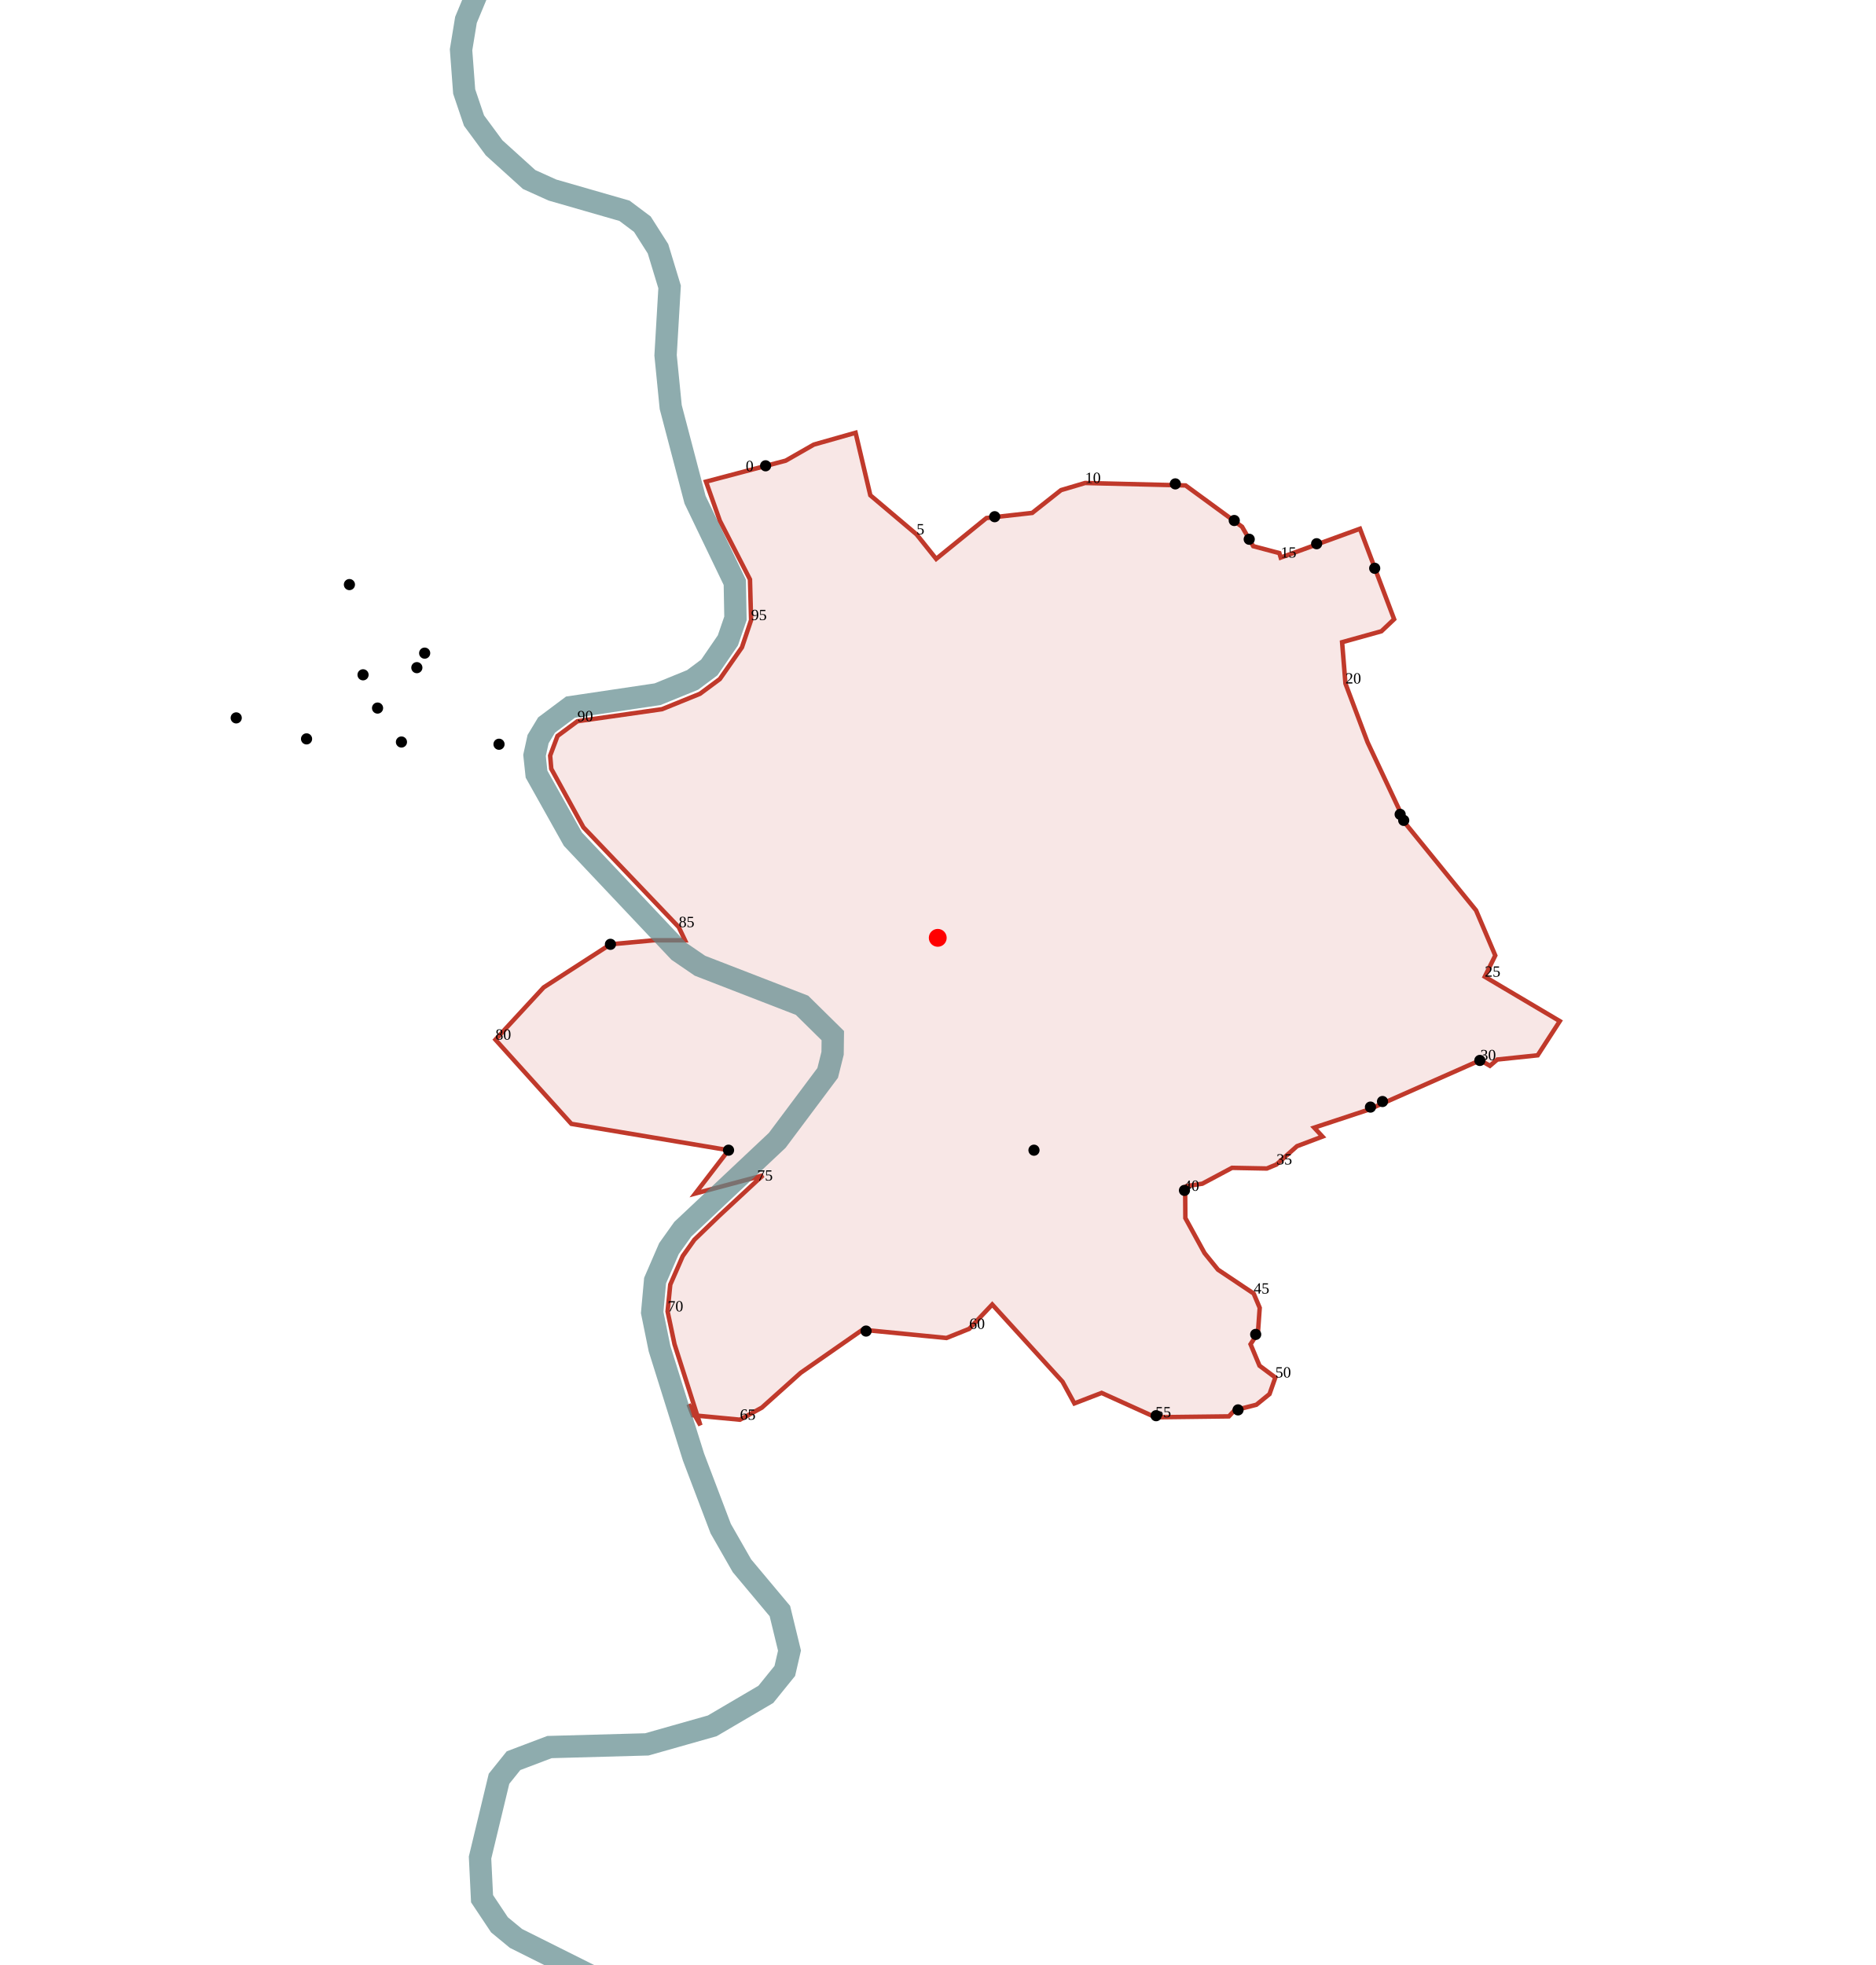
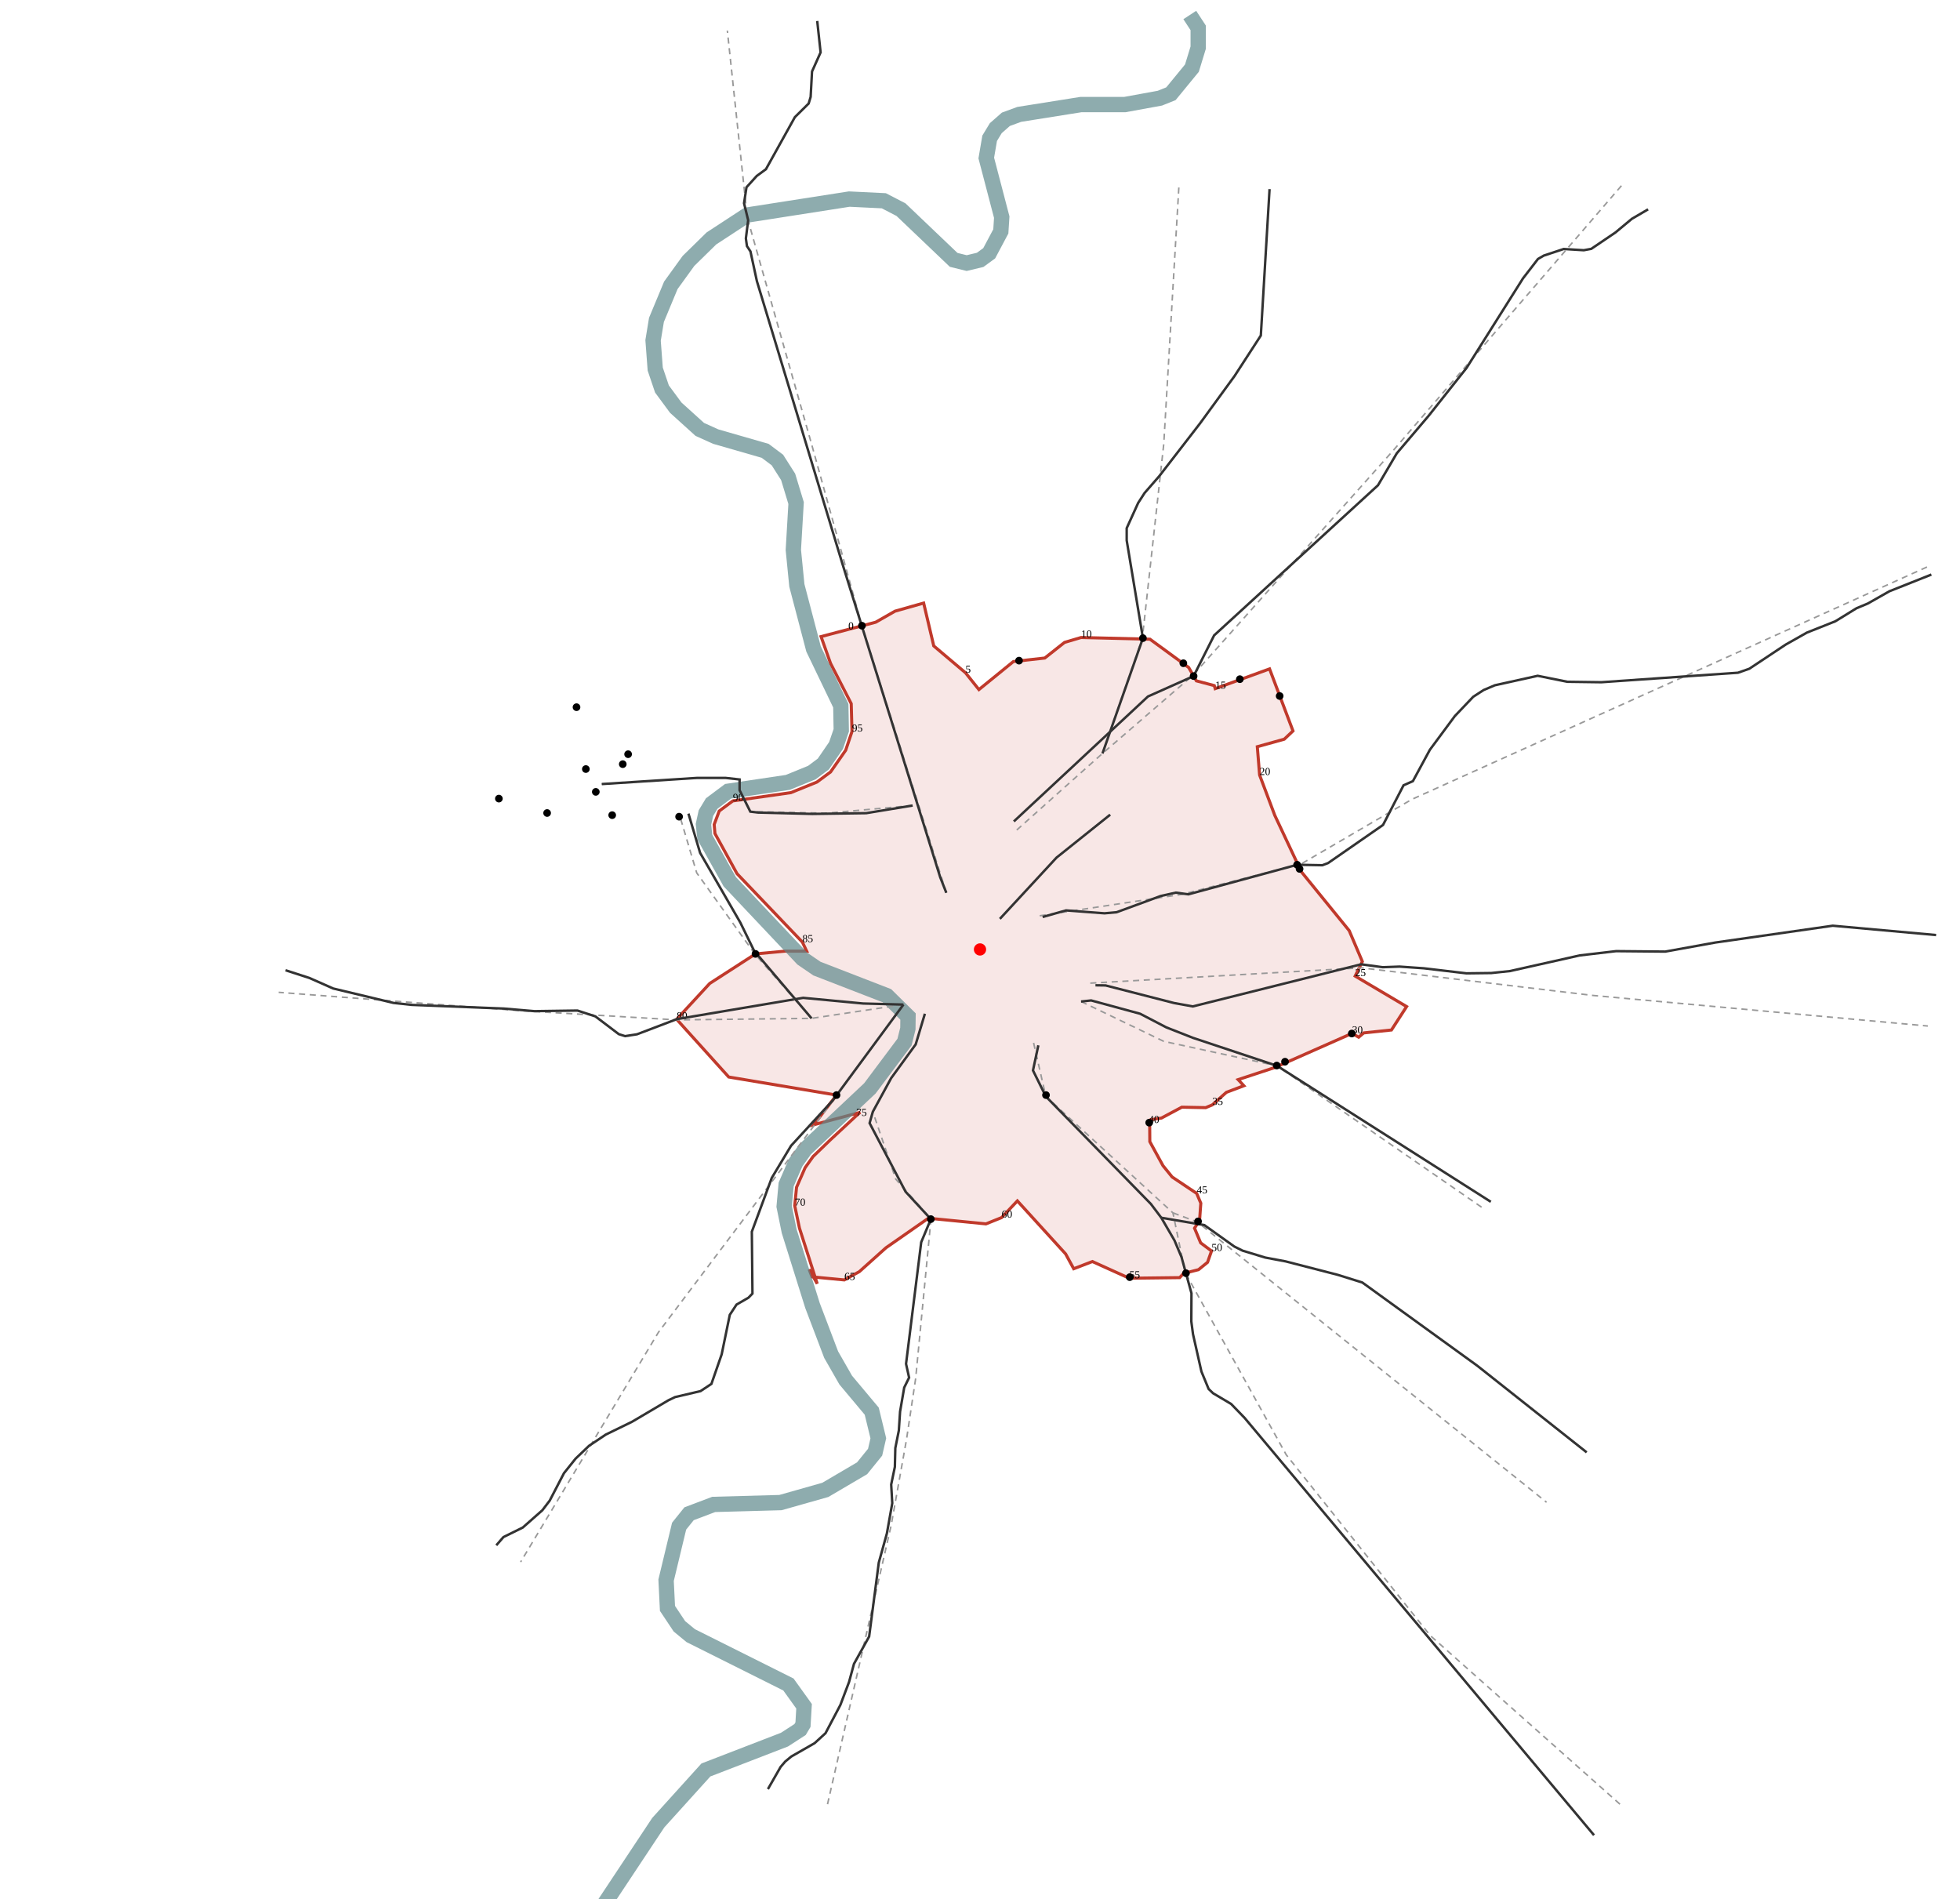
- <svg xmlns="http://www.w3.org/2000/svg" viewBox="-420 -420 840 880" style="background:#f4ecdc">
+ <svg xmlns="http://www.w3.org/2000/svg" viewBox="-640 -620 1280 1240" style="background:#f4ecdc">
  <polygon points="-86,-209 -68.1,-213.7 -55.5,-220.9 -36.8,-226.2 -30.2,-198.2 -9.5,-180.7 -0.7,-169.7 21.8,-188 42.3,-190.3 55.2,-200.5 66,-203.7 111,-202.6 136.3,-184.1 141.3,-175.4 153,-172.3 153.6,-170.3 189.1,-183.2 204.4,-142.7 198.7,-137.3 181.1,-132.4 182.6,-113.9 192.5,-87.6 209.8,-50.8 241.1,-12.3 249.7,7.9 245,17.4 278.6,37.3 268.7,52.6 250.6,54.5 247.3,57.3 243,54.8 192.8,77 168.6,85 172.3,89 160.9,93.3 151.7,101.5 147.4,103.3 131.8,103 118.5,110.1 111.4,111.2 110.1,113.3 110.8,111.2 110.9,125.5 119.5,141.2 125.5,148.6 141.5,159.3 144.2,165.7 143.4,176.9 140.1,182 144.1,191.6 151.2,196.9 148.6,204.3 142.7,209.1 132.9,211.6 130.4,214.3 97.5,214.7 73.4,203.8 61.2,208.5 55.9,198.8 24.4,164.2 14.1,175.1 3.9,179.2 -33.7,175.5 -61.4,194.8 -78.8,210.4 -88.6,215.8 -109.7,213.8 -111.6,208.9 -106.3,218.3 -117.9,182 -121,167.3 -119.8,155.3 -114.2,142.5 -109,135.2 -97.6,124.2 -80.9,108.7 -78.3,106.4 -108.6,114.5 -93.7,95.1 -164.1,83.3 -198.1,45.6 -176.5,22.2 -146.6,2.9 -127.2,1.1 -113.2,1.1 -116,-4.8 -158.7,-49.5 -173.1,-75.7 -173.6,-81.6 -170.3,-90.4 -161.4,-97 -123.5,-102.4 -106.5,-109.3 -97.6,-115.9 -87.7,-130.1 -83.6,-142.3 -84.1,-160.5 -97.6,-186.8 -103.8,-204.3" fill="rgba(192,57,43,.12)" stroke="#c0392b" stroke-width="2" />
  <polyline points="137,-610.2 142.5,-601.8 142.5,-588.9 138.4,-575.5 124.7,-558.8 117.5,-555.9 94.5,-551.7 65.8,-551.7 25.6,-545.3 16.9,-542.1 10.3,-536.3 6.3,-529.7 4.1,-516.8 14.2,-478.2 13.6,-468.9 6,-454.6 0.1,-450.3 -8.7,-448.2 -17.2,-450.3 -51.6,-483.1 -62.8,-488.9 -85.4,-490 -152,-479.6 -175.4,-464.3 -190.4,-449.6 -201.9,-433.7 -211.3,-411.1 -213.5,-397.7 -212.1,-379 -207.7,-366 -198.7,-353.8 -183,-339.6 -172.6,-334.9 -140.3,-325.6 -132.3,-319.6 -125.3,-308.6 -120.1,-291.5 -121.9,-260.9 -119.6,-237.7 -108.7,-196.2 -90.9,-159.2 -90.6,-143.1 -94,-133.2 -102.3,-121.1 -109.8,-115.5 -125.5,-109.1 -164.5,-103.3 -175.2,-95.3 -179,-89 -180.6,-81.7 -179.7,-73.3 -163.4,-44.2 -116,6 -106.5,12.5 -60.8,30.2 -47,43.8 -47.1,51.7 -49.3,60.5 -71.9,90.7 -114.2,130.5 -120.4,139.2 -126.6,153.5 -127.9,167.8 -124.6,184 -109.4,232.5 -97.2,264.6 -87.7,281.2 -70.7,301.5 -66.4,319.2 -68.5,328.3 -77,338.8 -101,352.9 -130.3,361.2 -173.9,362.4 -190,368.5 -196.5,376.6 -205,411.9 -204.1,430.3 -196.3,442 -188.9,448.1 -125.1,480 -114.9,494.2 -115.6,506.2 -117.5,509.4 -127.7,516 -179,535.8 -210.1,570.2 -248.7,628.4" fill="none" stroke="#5f8a8c" stroke-width="10" stroke-opacity=".7" />
  <text x="-86" y="-209" font-size="7">0</text>
  <text x="-9.5" y="-180.7" font-size="7">5</text>
  <text x="66" y="-203.7" font-size="7">10</text>
  <text x="153.6" y="-170.3" font-size="7">15</text>
  <text x="182.6" y="-113.9" font-size="7">20</text>
  <text x="245" y="17.4" font-size="7">25</text>
  <text x="243" y="54.8" font-size="7">30</text>
  <text x="151.7" y="101.5" font-size="7">35</text>
  <text x="110.1" y="113.3" font-size="7">40</text>
  <text x="141.5" y="159.3" font-size="7">45</text>
  <text x="151.2" y="196.9" font-size="7">50</text>
  <text x="97.5" y="214.7" font-size="7">55</text>
  <text x="14.1" y="175.1" font-size="7">60</text>
  <text x="-88.6" y="215.8" font-size="7">65</text>
  <text x="-121" y="167.3" font-size="7">70</text>
  <text x="-80.9" y="108.7" font-size="7">75</text>
  <text x="-198.1" y="45.6" font-size="7">80</text>
  <text x="-116" y="-4.8" font-size="7">85</text>
  <text x="-161.4" y="-97" font-size="7">90</text>
  <text x="-83.6" y="-142.3" font-size="7">95</text>
+   <polyline points="-22,-37 -77,-211 -110,-330 -152,-478 -165,-600" fill="none" stroke="#999" stroke-width="1" stroke-dasharray="4 3" />
+   <polyline points="-22,-37 -26,-47.2 -89.9,-252 -145.7,-436.4 -149.9,-455.8 -152.2,-459.3 -152.9,-464.3 -151.4,-476.2 -154.1,-487.3 -152.5,-497.7 -145.8,-505.1 -139.8,-509.5 -120.9,-543.5 -111.9,-552.4 -110.6,-556.7 -109.7,-573.3 -104.1,-585.8 -106.3,-606.3" fill="none" stroke="#333" stroke-width="1.6" />
+   <polyline points="35,61 43,96 126,172 134,211 200,330 294,448 420,560" fill="none" stroke="#999" stroke-width="1" stroke-dasharray="4 3" />
+   <polyline points="38.1,62.6 34.6,79 43,96 111.6,166.2 118.4,175.2 127,190 131.6,200.9 138.1,224.5 138,242.9 139.1,251.2 144.6,275.6 149.3,287 152.2,289.8 164,296.8 172.8,305.9 401,578.4" fill="none" stroke="#333" stroke-width="1.6" />
+   <polyline points="-36,42 -42,62 -58,84 -70,106 -55,150 -32,176 -42,280 -48,320 -58,376 -100,560" fill="none" stroke="#999" stroke-width="1" stroke-dasharray="4 3" />
+   <polyline points="-36,42 -42,62 -58,84 -70,106 -72.1,113.4 -48.6,158.2 -32.1,176.1 -38.4,191.2 -48.3,270.6 -46.3,279.6 -49.5,286.1 -52.2,301.8 -53,314.1 -55.3,325.6 -55.6,337.9 -58,349.4 -57.3,361.6 -60.8,381.3 -66.1,400.4 -72.4,448.7 -82.3,466.5 -85.5,478.3 -91.2,493.4 -100.9,511.8 -108,518.3 -123.2,527 -127.2,530.3 -130.2,533.8 -138.5,548.3" fill="none" stroke="#333" stroke-width="1.6" />
+   <polyline points="-50,36 -110,45 -198,46 -300,40 -458,28" fill="none" stroke="#999" stroke-width="1" stroke-dasharray="4 3" />
+   <polyline points="-50,36 -76.3,35.3 -115.5,31.6 -198,45.5 -224,55.4 -231.8,56.6 -235.9,55.3 -251.2,43.7 -262.9,39.9 -291,40.3 -310.9,38.6 -371.1,36.2 -383.1,34.9 -422.4,25.5 -438,18.6 -453.5,13.6" fill="none" stroke="#333" stroke-width="1.6" />
+   <polyline points="39,-22 132,-36 210,-56 282,-98 619,-250" fill="none" stroke="#999" stroke-width="1" stroke-dasharray="4 3" />
+   <polyline points="40.9,-21.2 56.2,-25.5 81.3,-23.6 89.2,-24.3 118,-34.9 127.9,-37.1 136.1,-36 207.1,-55.3 223.6,-55 227.3,-56.4 263.2,-81.3 276.6,-107.2 282.7,-109.9 293.8,-130.4 310.1,-152.4 322.1,-165 328.9,-169.4 336.2,-172.5 364.2,-178.7 383.5,-174.8 405.8,-174.5 495,-180.7 502.4,-183.3 526.2,-199.1 540,-206.9 558.6,-214.3 572.4,-222.8 579.8,-225.9 593.9,-233.9 621.3,-244.8" fill="none" stroke="#333" stroke-width="1.6" />
+   <polyline points="72,22 249,12 400,30 619,50" fill="none" stroke="#999" stroke-width="1" stroke-dasharray="4 3" />
+   <polyline points="75.4,23.4 82,23.5 126.8,35 139,37.2 248.9,9.7 263,11.6 274,11.2 289.8,12.3 317.7,15.6 333.9,15.4 346.2,14.1 391.6,3.9 415.4,1.1 447.5,1.4 480.1,-4.5 556.9,-15.5 624.4,-9.4" fill="none" stroke="#333" stroke-width="1.6" />
+   <polyline points="24,-78 80,-128 139,-179 270,-326 420,-500" fill="none" stroke="#999" stroke-width="1" stroke-dasharray="4 3" />
+   <polyline points="22.1,-83.6 109.7,-165.2 139.5,-178.5 152.9,-205.1 259.9,-303.1 272.2,-324 293,-348.5 317.8,-379.8 354.6,-438.2 364.4,-450.9 368.2,-453.1 381.2,-457.4 394.3,-456.6 399.2,-457.5 415,-468.2 425.7,-477.1 436.3,-483.3" fill="none" stroke="#333" stroke-width="1.6" />
+   <polyline points="-44,-94 -100,-89 -150,-90 -157,-104 -157,-111 -166,-112 -185,-112 -215,-110 -247,-108" fill="none" stroke="#999" stroke-width="1" stroke-dasharray="4 3" />
+   <polyline points="-44,-94 -74.3,-89 -109.5,-88.5 -145,-89.4 -150,-90 -157,-104 -157,-111 -166,-112 -185,-112 -247,-108" fill="none" stroke="#333" stroke-width="1.6" />
+   <polyline points="13,-20 50,-60 85,-88" fill="none" stroke="#999" stroke-width="1" stroke-dasharray="4 3" />
+   <polyline points="13,-20 50,-60 85,-88" fill="none" stroke="#333" stroke-width="1.6" />
+   <polyline points="126,172 142,178 370,361" fill="none" stroke="#999" stroke-width="1" stroke-dasharray="4 3" />
+   <polyline points="118.4,175.2 146.5,180 166.1,194 171.5,196.7 186.3,201.2 199.6,203.7 233.7,212.5 249.7,217.5 324.7,271.8 396.2,328.4" fill="none" stroke="#333" stroke-width="1.6" />
+   <polyline points="-50,36 -94,96 -210,250 -300,400" fill="none" stroke="#999" stroke-width="1" stroke-dasharray="4 3" />
+   <polyline points="-50,36 -96.1,98.5 -123.4,128.2 -136,149.2 -149,184.3 -148.6,224.7 -151.2,227.4 -159,231.9 -163.4,238.6 -168.7,264.4 -175.4,283.7 -182.5,288.4 -199.1,292.3 -203.5,294.4 -227.2,308.4 -244.4,316.8 -255.3,324.1 -264.1,332.5 -271.7,342 -281,359.9 -285.8,366.2 -298.6,377.5 -311.2,383.7 -315.9,389.1" fill="none" stroke="#333" stroke-width="1.6" />
+   <polyline points="-110,45 -147,3 -185,-50 -196,-87" fill="none" stroke="#999" stroke-width="1" stroke-dasharray="4 3" />
+   <polyline points="-110,45 -147.5,0.9 -156.5,-17.5 -182.8,-63.1 -190.4,-88.7" fill="none" stroke="#333" stroke-width="1.6" />
+   <polyline points="80,-128 106,-203 120,-330 130,-500" fill="none" stroke="#999" stroke-width="1" stroke-dasharray="4 3" />
+   <polyline points="80,-128 106.4,-203.3 95.8,-267.1 95.8,-275.1 103.3,-291.6 107.5,-298.1 117,-309 143.6,-343.4 166.2,-374.4 183.4,-400.9 189.1,-496.5" fill="none" stroke="#333" stroke-width="1.6" />
+   <polyline points="66,34 120,60 194,76 330,170" fill="none" stroke="#999" stroke-width="1" stroke-dasharray="4 3" />
+   <polyline points="66,34 72.6,33.3 104.6,42 121.7,50.9 139,57.7 194,76 333.6,164.8" fill="none" stroke="#333" stroke-width="1.6" />
  <circle cx="142.4" cy="177.6" r="2.5" />
  <circle cx="110.5" cy="113.1" r="2.5" />
  <circle cx="242.8" cy="54.9" r="2.5" />
  <circle cx="208.7" cy="-52.6" r="2.5" />
  <circle cx="-229.8" cy="-127.5" r="2.5" />
  <circle cx="-250.9" cy="-102.9" r="2.5" />
  <circle cx="97.8" cy="214" r="2.5" />
  <circle cx="199.2" cy="73.3" r="2.5" />
  <circle cx="193.8" cy="75.8" r="2.5" />
  <circle cx="132.8" cy="-186.9" r="2.5" />
  <circle cx="-146.6" cy="2.9" r="2.5" />
  <circle cx="25.5" cy="-188.6" r="2.5" />
  <circle cx="106.4" cy="-203.3" r="2.5" />
  <circle cx="-263.5" cy="-158.2" r="2.5" />
  <circle cx="-314.2" cy="-98.5" r="2.5" />
  <circle cx="-240.2" cy="-87.7" r="2.5" />
  <circle cx="169.7" cy="-176.5" r="2.5" />
  <circle cx="195.7" cy="-165.5" r="2.5" />
  <circle cx="-32.1" cy="176.1" r="2.5" />
  <circle cx="139.5" cy="-178.5" r="2.5" />
  <circle cx="134.5" cy="211.4" r="2.5" />
  <circle cx="-233.3" cy="-121" r="2.5" />
  <circle cx="-93.7" cy="95.1" r="2.5" />
  <circle cx="207.1" cy="-55.3" r="2.5" />
  <circle cx="43.1" cy="95.1" r="2.5" />
  <circle cx="-77.1" cy="-211.4" r="2.5" />
  <circle cx="-282.7" cy="-89.1" r="2.5" />
  <circle cx="-257.4" cy="-117.8" r="2.5" />
  <circle cx="-196.5" cy="-86.7" r="2.5" />
  <circle cx="0" cy="0" r="4" fill="red" />
</svg>
